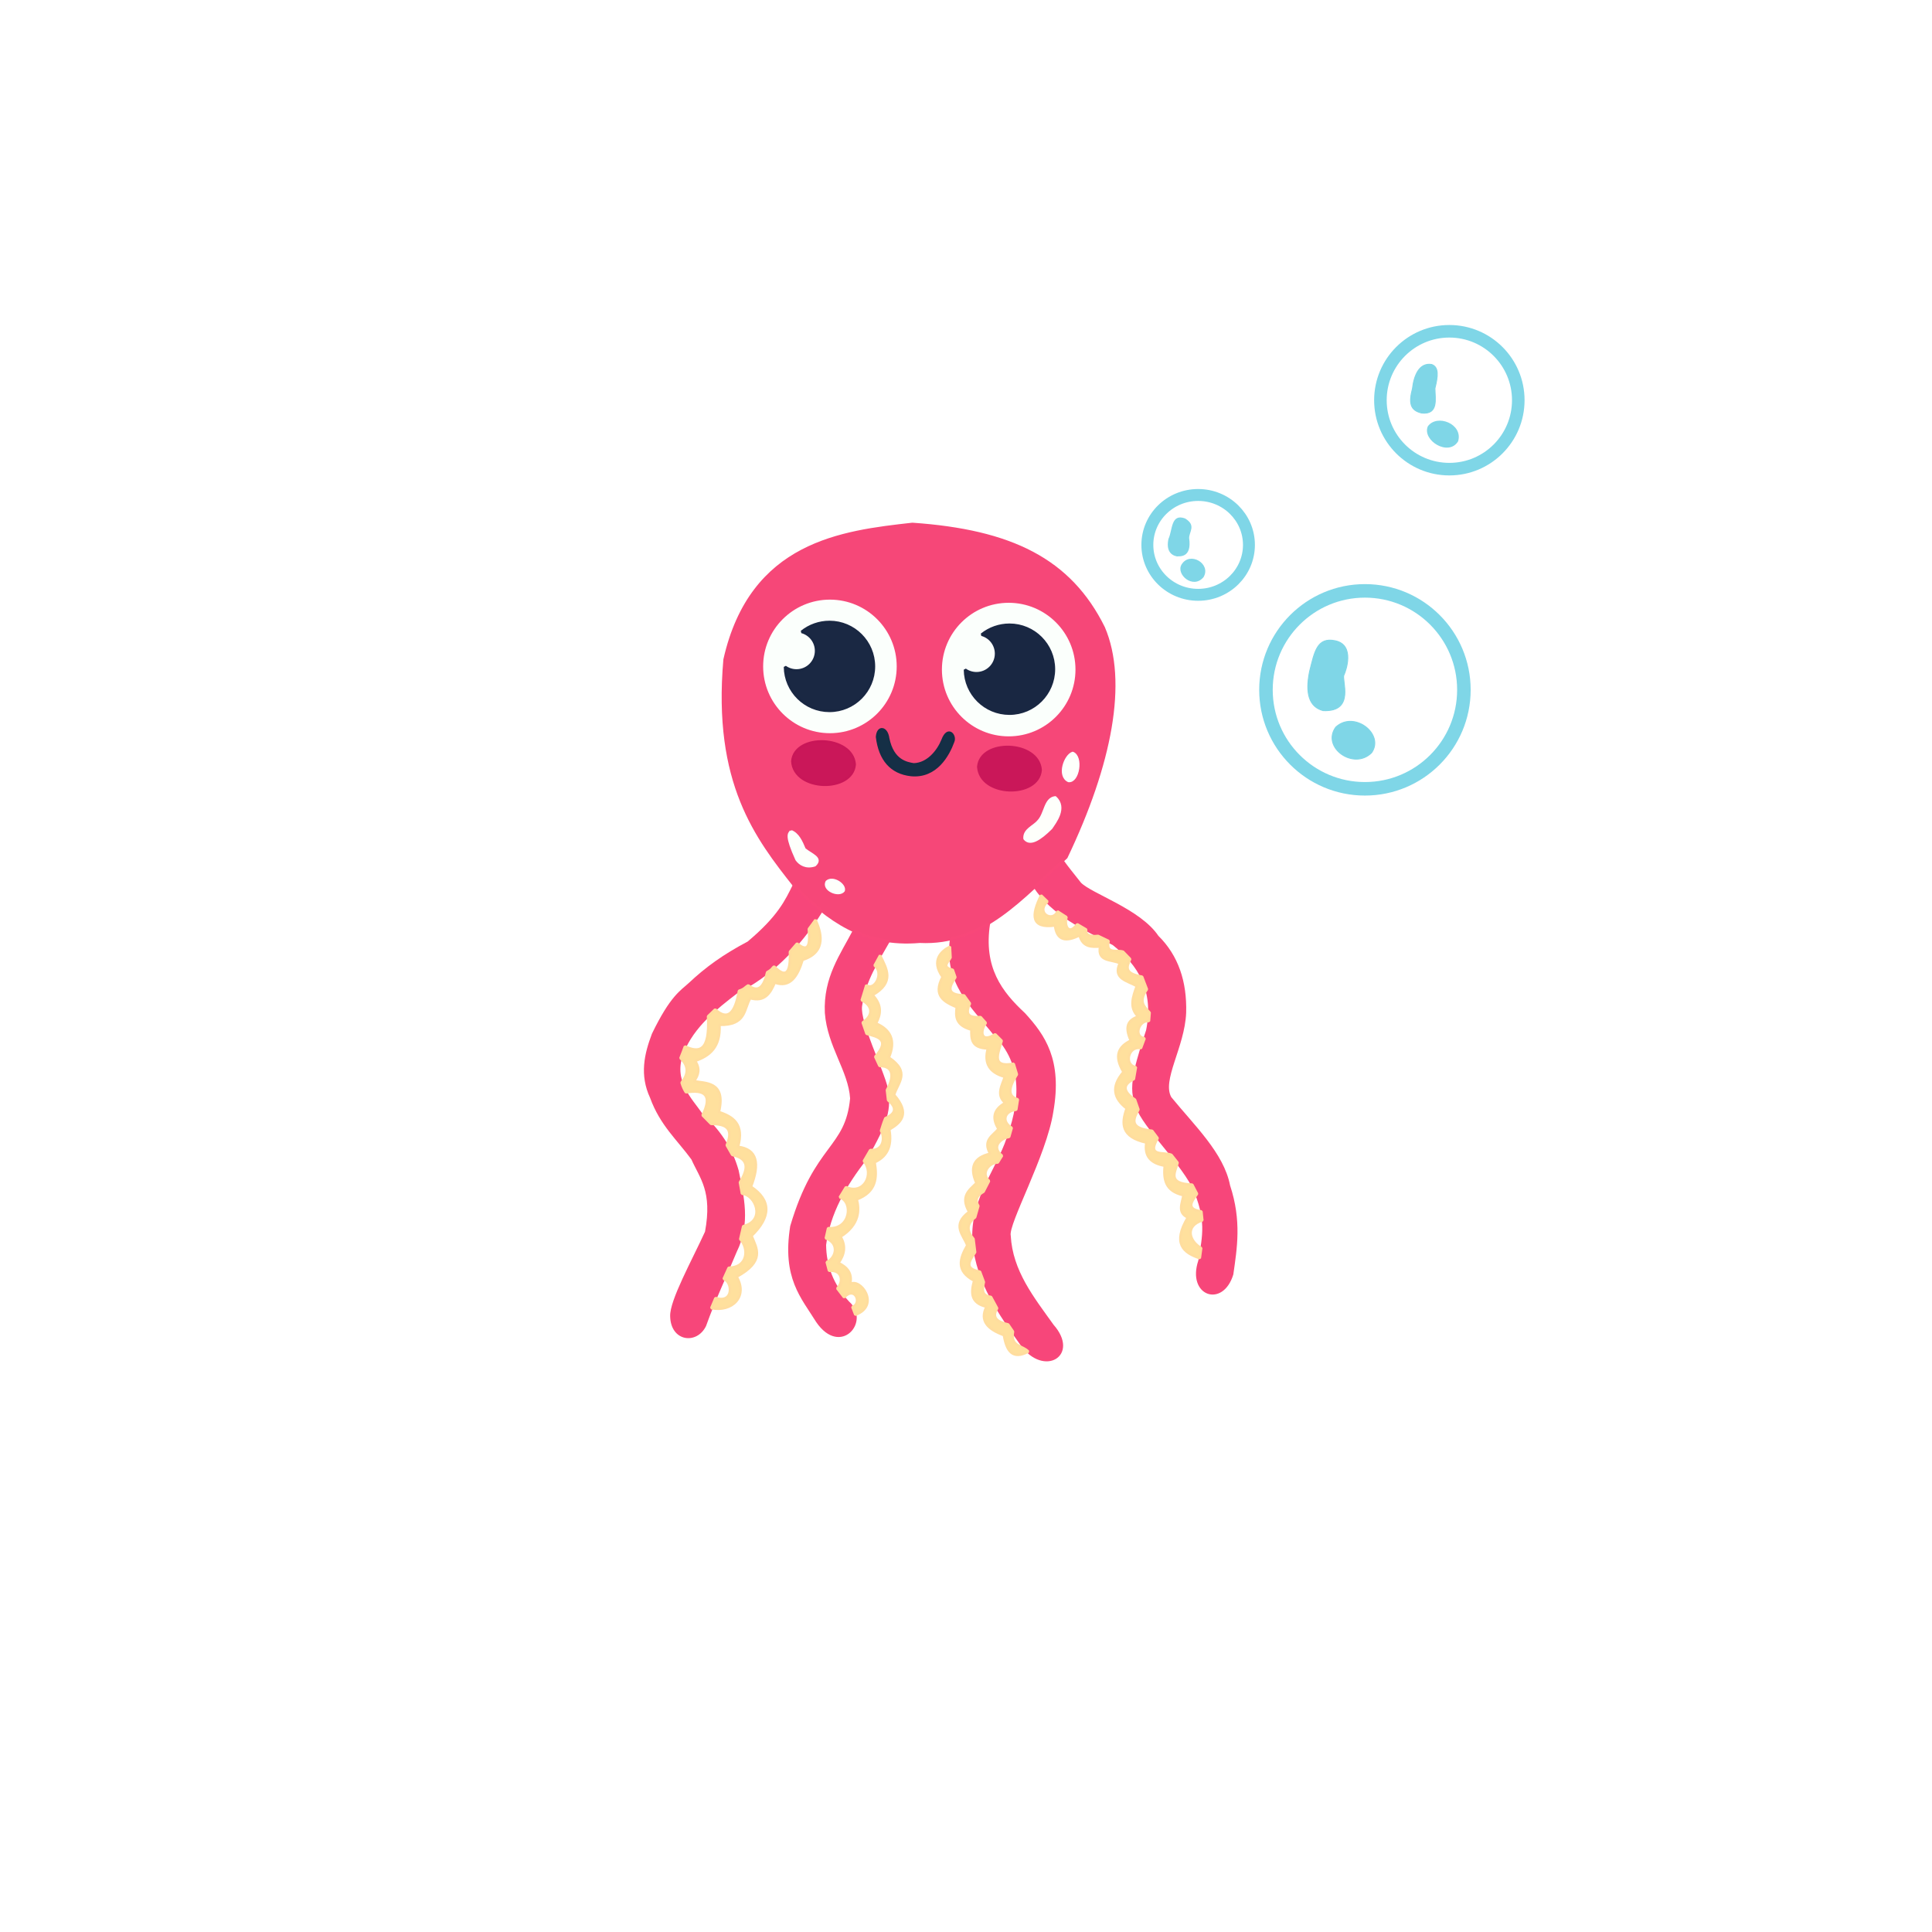
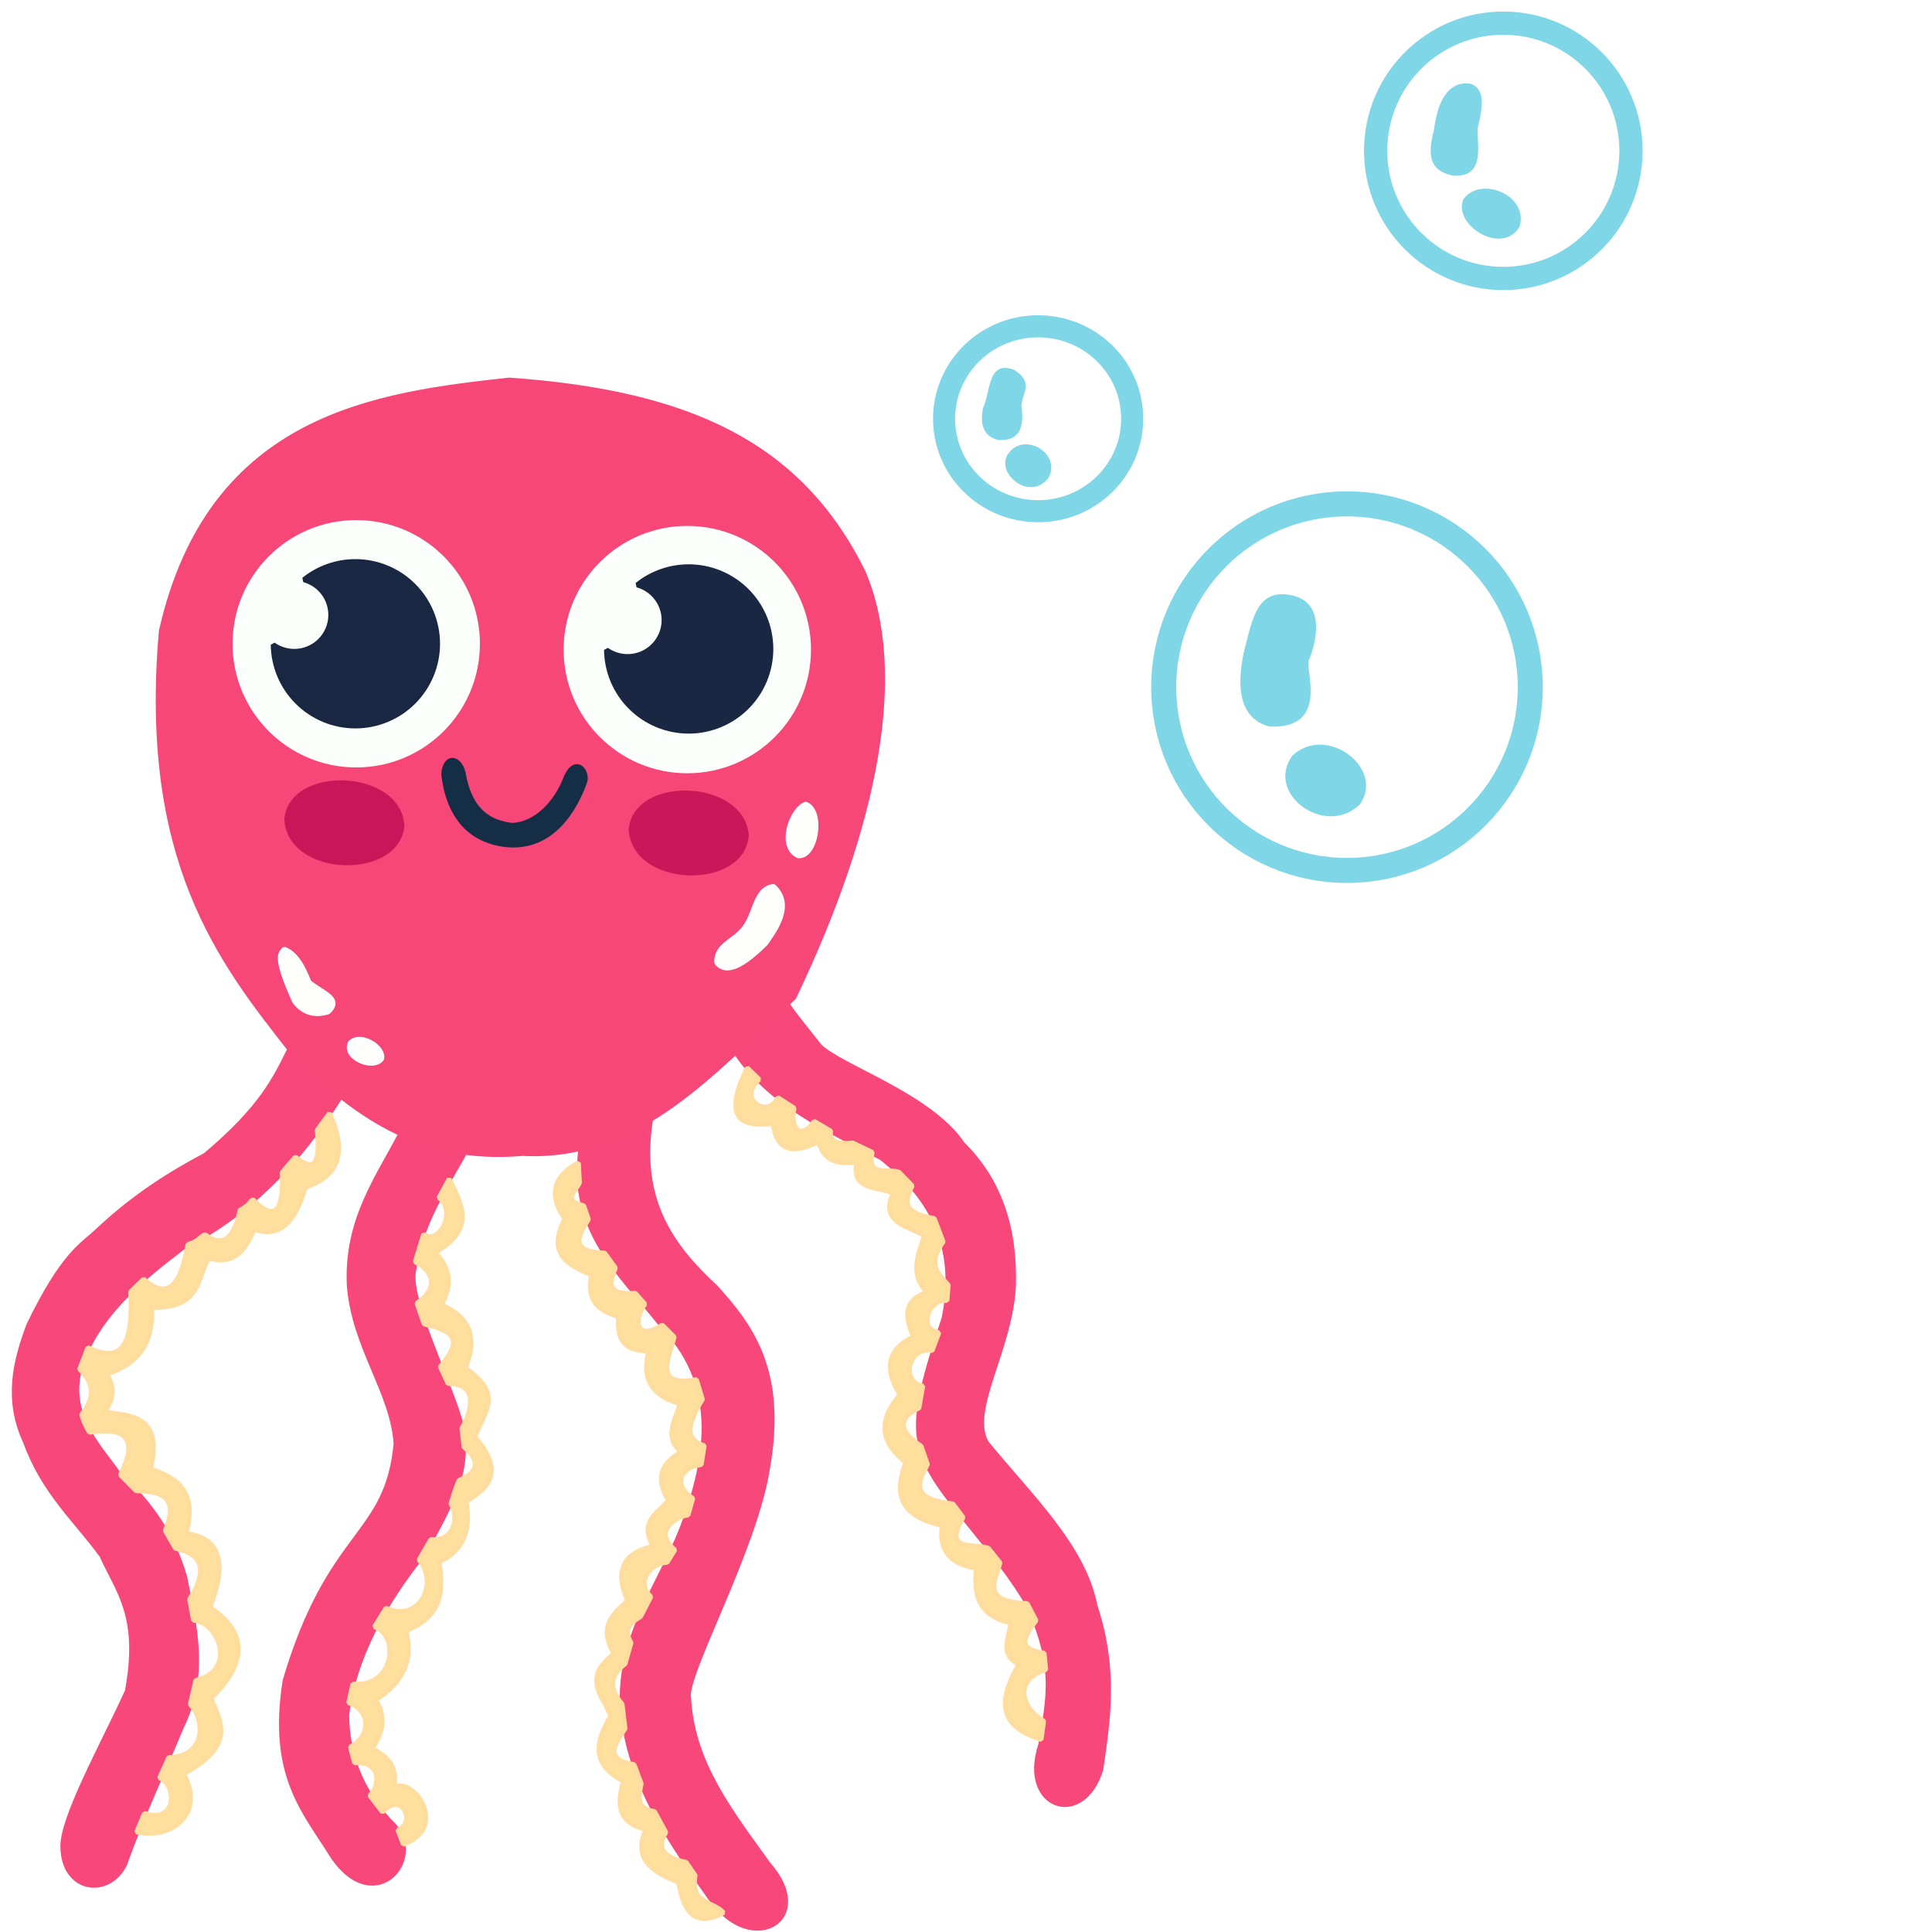
- <svg xmlns="http://www.w3.org/2000/svg" viewBox="0 0 200 200" version="1.1" id="svg1" xml:space="preserve">
-   <defs id="defs1">
-     <linearGradient id="swatch4">
-       <stop style="stop-color:#7fd6e7;stop-opacity:1;" offset="0" id="stop4" />
-     </linearGradient>
-     <linearGradient id="swatch3">
-       <stop style="stop-color:#000000;stop-opacity:1;" offset="0" id="stop3" />
-     </linearGradient>
-     <linearGradient id="linearGradient8">
-       <stop style="stop-color:#101010;stop-opacity:0;" offset="0" id="stop8" />
-       <stop style="stop-color:#000000;stop-opacity:0;" offset="1" id="stop9" />
-     </linearGradient>
-     <linearGradient id="swatch2">
-       <stop style="stop-color:#000000;stop-opacity:0;" offset="0" id="stop2" />
-     </linearGradient>
-   </defs>
-   <g id="octopus" transform="translate(9.482759,-16.31035)">
-     <path style="fill:#f64778;fill-opacity:1;stroke:#f64778;stroke-width:0.265;stroke-linecap:square;stroke-linejoin:bevel;stroke-dasharray:none;stroke-opacity:1;paint-order:markers fill stroke" d="m 84.966,70.552 c -7.292,0.817 -16.696,1.91 -19.433,14.034 -1.12,12.809 3.304,18.462 7.295,23.517 3.359,3.374 7.065,6.201 12.897,5.69 6.553,0.332 10.67,-4.614 15.172,-8.724 4.619,-9.662 6.258,-18.204 3.872,-23.785 C 101.278,74.234 95.182,71.261 84.966,70.552 Z" id="head" />
-     <g id="tentacle1">
-       <path style="fill:#f7467a;fill-opacity:1;stroke:#f84779;stroke-width:0.265;stroke-linecap:square;stroke-linejoin:bevel;stroke-dasharray:none;stroke-opacity:1;paint-order:markers fill stroke" d="m 72.733,107.914 c 0.614,0.745 1.302,1.424 2.845,2.655 -2.454,3.942 -5.501,6.807 -8.807,8.452 -2.143,1.645 -4.522,3.512 -5.607,6.247 -1.16,2.921 0.854,4.809 1.991,6.448 1.686,1.531 3.021,3.37 3.698,5.784 0.533,2.668 1.252,5.43 -0.19,8.345 -1.126,2.718 -2.205,4.963 -3.177,7.681 -0.885,1.828 -3.406,1.539 -3.461,-0.948 -0.07,-1.597 2.258,-5.776 3.603,-8.724 0.793,-4.248 -0.543,-5.608 -1.422,-7.586 -1.476,-2.024 -3.245,-3.536 -4.267,-6.353 -1.087,-2.334 -0.599,-4.459 0.19,-6.543 1.907,-3.934 2.935,-4.418 3.793,-5.216 1.702,-1.6 3.503,-2.914 6.069,-4.267 3.162,-2.657 3.917,-4.301 4.741,-5.974 z" id="path10" />
-       <path style="fill:#ffe09d;fill-opacity:1;stroke:#ffdd9e;stroke-width:0.265;stroke-linecap:square;stroke-linejoin:bevel;stroke-dasharray:none;stroke-opacity:1;paint-order:markers fill stroke" d="m 74.938,111.541 c 0.5,1.11 1.282,3.302 -1.339,4.125 -0.525,1.721 -1.289,2.929 -2.88,2.359 -0.465,1.103 -1.044,2.036 -2.537,1.612 -0.688,1.131 -0.382,2.821 -3.189,2.762 0.127,2.306 -1.02,3.216 -2.525,3.734 0.549,0.809 0.351,1.478 -0.107,2.098 1.104,0.253 3.355,-0.037 2.572,3.2 1.499,0.484 2.639,1.274 1.98,3.603 2.014,0.246 2.263,1.763 1.339,4.125 2.106,1.408 2.094,3.108 0.059,5.085 0.539,1.319 1.431,2.607 -1.541,4.232 1.211,2.066 -0.489,3.678 -2.62,3.248 l 0.439,-1.043 c 1.893,0.621 1.779,-1.682 0.842,-1.98 l 0.522,-1.15 c 2.051,-0.038 2.069,-2.055 1.197,-2.963 l 0.308,-1.339 c 2.352,-0.567 1.281,-3.276 -0.13,-3.366 l -0.213,-1.173 c 0.844,-1.358 1.002,-2.462 -0.794,-2.845 l -0.569,-0.996 c 0.796,-1.885 -0.23,-2.208 -1.624,-2.217 l -0.877,-0.889 c 1.041,-2.125 0.216,-2.687 -1.731,-2.383 -0.17,-0.285 -0.331,-0.586 -0.439,-0.996 0.654,-0.832 0.803,-1.673 -0.119,-2.537 0.169,-0.418 0.325,-0.823 0.462,-1.209 1.454,0.685 2.602,0.555 2.394,-3.117 l 0.735,-0.711 c 1.263,1.161 2.056,0.478 2.466,-1.932 0.584,-0.174 0.624,-0.383 0.96,-0.557 1.101,0.832 1.641,0.07 1.956,-1.363 0.56,-0.302 0.481,-0.419 0.723,-0.593 1.577,1.642 1.682,-0.138 1.636,-1.529 l 0.735,-0.853 c 1.017,0.845 1.406,0.49 1.221,-1.505 z" id="path23" />
+ <svg xmlns="http://www.w3.org/2000/svg" width="108" height="108" viewBox="0 0 108 108" fill="none">
+   <g id="octopus 1">
+     <g id="octopus">
+       <path id="head" d="M28.448 21.241C21.156 22.058 11.752 23.151 9.015 35.276C7.896 48.084 12.319 53.737 16.31 58.793C19.669 62.167 23.375 64.994 29.207 64.483C35.76 64.814 39.876 59.868 44.379 55.758C48.999 46.096 50.637 37.554 48.251 31.973C44.761 24.923 38.665 21.951 28.448 21.241Z" fill="#F64778" stroke="#F64778" stroke-width="0.265" stroke-linecap="square" stroke-linejoin="bevel" />
+       <g id="tentacle1">
+         <path id="path10" d="M16.216 58.603C16.83 59.349 17.517 60.027 19.061 61.259C16.606 65.201 13.559 68.066 10.253 69.71C8.111 71.356 5.731 73.222 4.647 75.957C3.486 78.878 5.501 80.766 6.638 82.405C8.324 83.937 9.66 85.775 10.336 88.19C10.87 90.857 11.588 93.62 10.147 96.535C9.02 99.253 7.942 101.497 6.97 104.216C6.085 106.043 3.564 105.755 3.509 103.267C3.439 101.67 5.767 97.491 7.112 94.543C7.905 90.295 6.569 88.936 5.69 86.957C4.214 84.933 2.445 83.421 1.423 80.603C0.336 78.269 0.824 76.145 1.612 74.06C3.519 70.126 4.547 69.642 5.405 68.845C7.108 67.245 8.908 65.931 11.474 64.578C14.636 61.92 15.392 60.276 16.216 58.603Z" fill="#F7467A" stroke="#F84779" stroke-width="0.265" stroke-linecap="square" stroke-linejoin="bevel" />
+         <path id="path23" d="M18.421 62.23C18.92 63.34 19.703 65.533 17.081 66.356C16.556 68.076 15.793 69.284 14.201 68.714C13.736 69.817 13.157 70.75 11.664 70.326C10.976 71.457 11.283 73.147 8.475 73.088C8.602 75.394 7.455 76.304 5.951 76.822C6.499 77.631 6.301 78.3 5.844 78.92C6.948 79.173 9.199 78.883 8.416 82.121C9.915 82.605 11.055 83.395 10.396 85.724C12.409 85.97 12.658 87.487 11.735 89.849C13.841 91.257 13.829 92.957 11.794 94.934C12.333 96.253 13.225 97.541 10.254 99.166C11.464 101.232 9.765 102.844 7.634 102.414L8.072 101.371C9.966 101.991 9.852 99.689 8.914 99.391L9.436 98.241C11.487 98.203 11.505 96.186 10.633 95.278L10.941 93.938C13.293 93.371 12.222 90.662 10.811 90.572L10.597 89.399C11.441 88.041 11.6 86.937 9.803 86.554L9.234 85.558C10.03 83.673 9.004 83.35 7.61 83.341L6.733 82.452C7.774 80.328 6.949 79.765 5.002 80.07C4.833 79.785 4.671 79.484 4.564 79.074C5.218 78.243 5.367 77.401 4.445 76.538C4.615 76.12 4.77 75.715 4.908 75.329C6.362 76.013 7.509 75.884 7.302 72.211L8.037 71.5C9.3 72.661 10.092 71.978 10.502 69.568C11.086 69.394 11.127 69.184 11.463 69.011C12.564 69.842 13.103 69.08 13.418 67.647C13.978 67.345 13.9 67.229 14.141 67.055C15.718 68.697 15.823 66.917 15.777 65.526L16.512 64.672C17.53 65.517 17.918 65.163 17.733 63.167L18.421 62.23Z" fill="#FFE09D" stroke="#FFDD9E" stroke-width="0.265" stroke-linecap="square" stroke-linejoin="bevel" />
+       </g>
+       <g id="tentacle2">
+         <path id="path24" d="M22.438 63.305C21.123 65.846 19.347 68.194 19.521 71.855C19.784 75.307 21.949 77.811 22.136 80.706C21.637 85.989 18.448 85.444 15.934 93.948C15.085 99.294 17.044 101.266 18.616 103.805C21.017 107.29 23.971 103.733 21.801 101.827C20.176 100.066 19.403 98.068 19.387 95.859C19.805 92.625 21.444 89.696 23.645 86.908C25.872 83.067 26.12 81.778 25.791 79.7C25.311 77.64 22.888 72.904 23.108 71.15C23.497 68.395 24.84 66.489 25.992 64.412C24.678 64.204 23.399 63.953 22.438 63.305Z" fill="#F7467A" stroke="#F84779" stroke-width="0.265" stroke-linecap="square" stroke-linejoin="bevel" />
+         <path id="path25" d="M25.106 65.905C25.782 67.291 26.651 68.681 24.323 70.006C25.335 71.06 25.174 72.017 24.679 72.946C26.219 73.605 26.742 74.744 26.007 76.478C28.278 78.009 26.95 79.034 26.552 80.342C28.287 82.322 27.224 83.235 26.054 83.922C26.39 85.789 25.714 86.769 24.537 87.312C24.808 88.904 24.729 90.373 22.688 91.153C22.962 92.195 23.025 93.742 21.005 95.017C21.612 96.033 21.381 96.916 20.791 97.743C21.658 98.169 22.264 98.769 22 99.948C23.019 99.215 25.189 102.12 22.546 103.101L22.237 102.295C23.275 101.95 22.503 100.053 21.384 101.299L20.673 100.375C21.326 99.722 21.224 98.412 19.819 98.549L19.582 97.648C20.516 97.262 20.954 95.729 19.487 95.183L19.724 94.14C22.018 94.348 22.37 91.444 20.933 90.939L21.573 89.896C23.424 90.74 24.544 88.53 23.423 87.194L24.086 86.056C25.596 86.156 25.569 84.584 25.201 84.064C25.333 83.651 25.47 83.179 25.651 82.76C26.853 82.238 26.785 81.599 25.936 80.888L25.817 79.844C26.385 78.833 26.765 77.35 25.047 77.343L24.608 76.395C26.194 74.587 24.88 74.326 23.707 74.013L23.304 72.851C24.565 72.012 24.2 71.016 23.209 70.54L23.683 68.987C24.511 69.657 25.555 67.717 24.537 66.948L25.106 65.905Z" fill="#FFE09D" stroke="#FFDD9E" stroke-width="0.265" stroke-linecap="square" stroke-linejoin="bevel" />
+       </g>
+       <path id="head-shadow-left1" d="M15.884 53.056C16.593 53.317 16.96 54.123 17.279 54.905C18.003 55.505 19.15 55.825 18.35 56.564C17.47 56.856 16.82 56.481 16.467 55.981C15.345 53.51 15.658 53.31 15.884 53.056Z" fill="#FEFFFB" stroke="#FCFFFD" stroke-width="0.265" stroke-linecap="square" stroke-linejoin="bevel" />
+       <path id="head-shadow-left2" d="M19.588 58.276C20.207 57.711 21.521 58.582 21.332 59.198C20.849 59.835 19.153 59.109 19.588 58.276Z" fill="#FEFFFB" stroke="#FCFFFD" stroke-width="0.265" stroke-linecap="square" stroke-linejoin="bevel" />
+       <path id="head-shadow-right2" d="M43.241 49.547C42.157 49.671 42.24 51.238 41.487 52.013C40.995 52.603 39.99 52.885 40.064 53.815C40.623 54.524 41.626 53.904 42.814 52.724C43.221 52.111 44.416 50.617 43.241 49.547Z" fill="#FEFFFB" stroke="#FCFFFD" stroke-width="0.265" stroke-linecap="square" stroke-linejoin="bevel" />
+       <path id="head-shadow-right1" d="M44.617 47.84C43.503 47.321 44.243 45.224 45.044 44.948C46.051 45.344 45.622 47.959 44.617 47.84Z" fill="#FEFFFB" stroke="#FCFFFD" stroke-width="0.265" stroke-linecap="square" stroke-linejoin="bevel" />
+       <path id="blush-right" d="M35.276 46.37C35.524 43.495 41.505 43.691 41.725 46.702C41.509 49.616 35.461 49.5 35.276 46.37Z" fill="#CA1759" stroke="#CA1759" stroke-width="0.265" stroke-linecap="square" stroke-linejoin="bevel" />
+       <path id="blush-left" d="M16.026 45.801C16.274 42.926 22.255 43.122 22.475 46.133C22.259 49.047 16.21 48.931 16.026 45.801Z" fill="#CA1759" stroke="#C91658" stroke-width="0.265" stroke-linecap="square" stroke-linejoin="bevel" />
+       <path id="eye-left" d="M19.914 42.777C23.664 42.777 26.704 39.737 26.704 35.987C26.704 32.237 23.664 29.197 19.914 29.197C16.164 29.197 13.124 32.237 13.124 35.987C13.124 39.737 16.164 42.777 19.914 42.777Z" fill="#FBFFFC" stroke="#FDFFFC" stroke-width="0.246" stroke-linecap="square" stroke-linejoin="bevel" />
+       <path id="eye-right" d="M38.421 43.103C42.171 43.103 45.211 40.063 45.211 36.313C45.211 32.563 42.171 29.523 38.421 29.523C34.671 29.523 31.631 32.563 31.631 36.313C31.631 40.063 34.671 43.103 38.421 43.103Z" fill="#FBFFFC" stroke="#FDFFFC" stroke-width="0.246" stroke-linecap="square" stroke-linejoin="bevel" />
+       <path id="pupil-left" d="M19.866 31.393C18.819 31.393 17.803 31.751 16.988 32.407C17.419 32.525 17.801 32.781 18.073 33.137C18.345 33.492 18.492 33.927 18.492 34.375C18.492 34.643 18.439 34.908 18.337 35.155C18.234 35.402 18.084 35.627 17.895 35.816C17.705 36.006 17.48 36.156 17.233 36.258C16.986 36.361 16.72 36.413 16.453 36.413C16.03 36.413 15.618 36.282 15.273 36.038C15.287 37.247 15.777 38.403 16.637 39.253C17.496 40.103 18.657 40.581 19.866 40.581C21.085 40.581 22.253 40.097 23.114 39.235C23.976 38.374 24.46 37.205 24.46 35.987C24.46 35.384 24.341 34.786 24.11 34.229C23.88 33.672 23.541 33.165 23.115 32.739C22.688 32.312 22.182 31.974 21.624 31.743C21.067 31.512 20.47 31.393 19.866 31.393Z" fill="#1A2843" stroke="#192742" stroke-width="0.276" stroke-linecap="square" stroke-linejoin="bevel" />
+       <path id="pupil-right" d="M38.497 31.683C37.45 31.683 36.434 32.041 35.618 32.697C36.05 32.815 36.432 33.071 36.703 33.427C36.975 33.782 37.123 34.217 37.123 34.665C37.123 34.933 37.07 35.198 36.967 35.445C36.865 35.692 36.715 35.917 36.525 36.106C36.336 36.296 36.111 36.446 35.864 36.548C35.616 36.651 35.351 36.703 35.084 36.703C34.661 36.703 34.249 36.572 33.904 36.328C33.918 37.537 34.407 38.693 35.267 39.543C36.127 40.394 37.288 40.871 38.497 40.871C39.716 40.871 40.884 40.387 41.745 39.525C42.607 38.664 43.091 37.495 43.091 36.277C43.091 35.674 42.972 35.077 42.741 34.519C42.511 33.962 42.172 33.455 41.746 33.029C41.319 32.602 40.813 32.264 40.255 32.033C39.698 31.802 39.101 31.683 38.497 31.683Z" fill="#192742" stroke="#192742" stroke-width="0.276" stroke-linecap="square" stroke-linejoin="bevel" />
+       <g id="tentacle3">
+         <path id="path35" d="M32.479 64.151C31.815 68.755 34.663 71.166 36.888 73.965C40.191 77.271 39.715 81.255 38.121 85.439C36.819 88.739 34.514 91.538 34.802 95.633C35.227 99.816 37.505 103.011 39.781 106.207C42.077 109.399 45.656 107.278 42.957 104.215C40.926 101.372 38.701 98.619 38.5 94.922C38.221 93.684 42.213 86.593 42.91 82.073C43.852 76.721 42.059 74.218 40.017 71.974C37.617 69.744 35.646 67.188 36.367 62.586C35.071 63.315 33.775 63.924 32.479 64.151Z" fill="#F7467A" stroke="#F84779" stroke-width="0.265" stroke-linecap="square" stroke-linejoin="bevel" />
+         <path id="path36" d="M32.336 65.004C31.511 65.423 30.328 66.379 31.577 68.133C30.554 70.09 31.748 70.708 33.047 71.263C32.911 72.23 32.941 73.147 34.564 73.586C34.546 74.542 34.543 75.49 36.271 75.53C35.837 77.076 36.449 78.041 38.026 78.469C37.716 79.403 37.109 80.366 38.073 81.172C36.701 81.944 36.778 82.88 37.362 83.875C36.793 84.582 35.704 85.021 36.508 86.435C34.77 86.826 34.366 87.872 35.086 89.469C34.353 90.207 33.385 90.817 34.327 92.457C32.49 93.807 33.724 94.817 34.138 95.918C33.356 97.268 32.938 98.571 34.849 99.569C34.524 100.764 34.427 101.869 36.129 102.271C35.385 103.724 36.267 104.605 37.931 105.211C38.193 106.818 38.803 107.799 40.444 106.918C39.874 106.274 38.562 106.44 38.866 104.845L38.363 104.107C37.221 103.861 36.627 103.39 37.223 102.431L36.586 101.257C35.566 101.144 35.686 100.441 35.848 99.715L35.446 98.642C33.679 98.334 34.422 97.457 34.943 96.631L34.776 95.256C34.093 94.466 34.019 93.71 34.943 93.01L35.278 91.836C34.834 91.101 35.242 90.699 35.815 90.361L36.385 89.255C35.479 88.438 36.419 87.33 37.29 87.344L37.726 86.64C36.448 85.599 37.841 84.74 38.463 84.695L38.732 83.756C37.565 83.047 38.063 81.96 39.201 81.879L39.369 80.806C38.226 80.5 38.451 79.51 39.268 78.225L38.933 77.118C36.538 77.563 37.348 76.005 37.692 74.738L37.022 74.067C35.572 75.017 35.396 73.813 36.05 72.894L35.513 72.29C34.497 72.363 33.784 72.182 34.407 70.882L33.803 70.044C31.821 69.988 32.294 69.099 32.898 68.166L32.63 67.395C31.404 67.119 32.163 66.615 32.395 66.121L32.336 65.004Z" fill="#FFE09D" stroke="#FFDD9E" stroke-width="0.265" stroke-linecap="square" stroke-linejoin="bevel" />
+       </g>
+       <g id="tentacle4">
+         <path id="path37" d="M41.107 58.793C42.971 61.623 46.178 63.11 49.263 64.72C51.95 66.839 53.61 69.546 52.771 73.681C51.915 76.348 50.792 79.49 51.633 81.172C51.822 83.029 55.906 86.765 57.56 89.896C59.02 93.245 58.631 94.883 58.176 97.53C57.003 101.036 60.517 102.259 61.543 98.905C61.928 96.202 62.41 93.382 61.211 89.754C60.574 86.442 57.551 83.608 55.142 80.651C54.095 78.806 56.513 75.4 56.659 71.832C56.746 68.66 55.876 65.995 53.814 63.961C51.963 61.205 46.939 59.636 45.801 58.461C44.925 57.344 44.564 56.928 44 56.138L41.107 58.793Z" fill="#F7467A" stroke="#F84779" stroke-width="0.265" stroke-linecap="square" stroke-linejoin="bevel" />
+         <path id="path38" d="M41.772 59.694C40.758 61.744 40.709 63.14 43.218 62.799C43.394 64.344 44.315 64.548 45.755 63.819C46.098 65.065 46.989 65.032 47.888 64.981C47.574 66.601 49.105 66.284 49.927 66.711C49.165 68.337 50.734 68.517 51.681 69.082C51.273 70.195 50.873 71.307 51.824 72.235C50.941 72.556 50.321 73.089 51.065 74.724C49.841 75.321 49.264 76.242 50.306 77.972C48.96 79.54 49.335 80.74 50.638 81.741C50.062 83.313 50.06 84.704 52.677 85.274C52.438 86.708 53.169 87.434 54.574 87.668C54.455 89.036 54.578 90.293 56.517 90.726C56.374 91.576 55.861 92.533 56.968 93.026C55.362 95.726 56.489 96.673 58.201 97.246L58.343 96.203C57.114 95.51 56.616 93.908 58.462 93.334L58.367 92.409C56.711 92.177 57.359 91.369 57.916 90.584L57.418 89.636C54.776 89.545 55.656 88.353 55.901 87.36L55.261 86.554C54.499 86.223 52.652 86.817 53.839 84.823L53.27 84.064C50.838 83.819 51.311 82.847 51.847 81.86L51.492 80.84C50.132 79.926 50.27 79.242 51.373 78.707L51.587 77.474C50.315 77.279 50.79 75.212 52.108 75.506L52.487 74.487C51.274 74.34 51.928 72.535 52.938 72.709L53.009 71.832C52.485 71.24 51.786 70.736 52.724 69.414L52.227 68.11C50.289 67.79 50.65 67.036 50.994 66.284L50.259 65.526C49.644 65.299 48.416 65.83 48.765 64.412L47.675 63.89C46.834 63.984 46.336 63.826 46.442 63.226L45.517 62.681C44.582 63.942 44.149 62.738 44.403 61.946L43.479 61.353C42.967 62.538 41.173 61.496 42.436 60.334L41.772 59.694Z" fill="#FFE09D" stroke="#FFDD9E" stroke-width="0.265" stroke-linecap="square" stroke-linejoin="bevel" />
+       </g>
+       <path id="mouth" d="M24.798 43.289C25.077 45.625 26.261 46.997 28.306 47.224C30.914 47.478 32.163 45.148 32.669 43.763C32.941 43.153 32.134 42.127 31.578 43.621C31.114 44.767 30.049 46.095 28.591 46.134C27.866 46.013 26.413 45.783 25.936 43.431C25.79 42.295 24.877 42.134 24.798 43.289Z" fill="#152F46" stroke="#152E45" stroke-width="0.265" stroke-linecap="square" stroke-linejoin="bevel" />
    </g>
-     <g id="tentacle2">
-       <path style="fill:#f7467a;fill-opacity:1;stroke:#f84779;stroke-width:0.265;stroke-linecap:square;stroke-linejoin:bevel;stroke-dasharray:none;stroke-opacity:1;paint-order:markers fill stroke" d="m 78.955,112.616 c -1.314,2.541 -3.091,4.889 -2.917,8.549 0.262,3.453 2.428,5.956 2.615,8.851 -0.499,5.284 -3.688,4.738 -6.202,13.243 -0.849,5.346 1.11,7.318 2.682,9.857 2.401,3.485 5.355,-0.072 3.185,-1.978 -1.625,-1.761 -2.398,-3.759 -2.414,-5.968 0.418,-3.234 2.057,-6.163 4.258,-8.952 2.227,-3.841 2.475,-5.13 2.146,-7.208 -0.48,-2.06 -2.902,-6.795 -2.682,-8.549 0.389,-2.755 1.732,-4.662 2.883,-6.739 -1.313,-0.208 -2.592,-0.459 -3.554,-1.106 z" id="path24" />
-       <path style="fill:#ffe09d;fill-opacity:1;stroke:#ffdd9e;stroke-width:0.265;stroke-linecap:square;stroke-linejoin:bevel;stroke-dasharray:none;stroke-opacity:1;paint-order:markers fill stroke" d="m 81.623,115.216 c 0.676,1.386 1.545,2.776 -0.782,4.101 1.011,1.054 0.85,2.011 0.356,2.94 1.54,0.659 2.063,1.799 1.328,3.532 2.271,1.531 0.943,2.556 0.545,3.864 1.735,1.98 0.673,2.893 -0.498,3.58 0.336,1.867 -0.34,2.847 -1.517,3.39 0.271,1.592 0.192,3.061 -1.849,3.841 0.275,1.042 0.337,2.589 -1.683,3.864 0.607,1.016 0.376,1.899 -0.213,2.726 0.867,0.426 1.472,1.026 1.209,2.205 1.019,-0.733 3.189,2.172 0.545,3.153 l -0.308,-0.806 c 1.038,-0.345 0.266,-2.242 -0.853,-0.996 l -0.711,-0.925 c 0.654,-0.653 0.551,-1.962 -0.853,-1.825 l -0.237,-0.901 c 0.934,-0.386 1.372,-1.92 -0.095,-2.466 l 0.237,-1.043 c 2.293,0.208 2.646,-2.696 1.209,-3.2 l 0.64,-1.043 c 1.85,0.844 2.97,-1.366 1.849,-2.703 l 0.664,-1.138 c 1.51,0.1 1.482,-1.472 1.114,-1.991 0.132,-0.413 0.27,-0.885 0.45,-1.304 1.202,-0.522 1.134,-1.161 0.284,-1.873 l -0.119,-1.043 c 0.568,-1.012 0.948,-2.494 -0.77,-2.501 l -0.439,-0.948 c 1.586,-1.808 0.272,-2.069 -0.901,-2.383 l -0.403,-1.162 c 1.261,-0.838 0.896,-1.835 -0.095,-2.311 l 0.474,-1.553 c 0.828,0.671 1.872,-1.269 0.853,-2.039 z" id="path25" />
-     </g>
-     <path style="fill:#fefffb;fill-opacity:1;stroke:#fcfffd;stroke-width:0.265;stroke-linecap:square;stroke-linejoin:bevel;stroke-dasharray:none;stroke-opacity:1;paint-order:markers fill stroke" d="m 72.401,102.366 c 0.709,0.261 1.076,1.067 1.395,1.849 0.724,0.6 1.871,0.92 1.071,1.659 -0.88,0.292 -1.529,-0.084 -1.883,-0.583 -1.121,-2.471 -0.809,-2.671 -0.583,-2.926 z" id="head-shadow-left1" />
-     <path style="fill:#fefffb;fill-opacity:1;stroke:#fcfffd;stroke-width:0.265;stroke-linecap:square;stroke-linejoin:bevel;stroke-dasharray:none;stroke-opacity:1;paint-order:markers fill stroke" d="m 76.105,107.587 c 0.619,-0.565 1.932,0.306 1.743,0.922 -0.482,0.637 -2.178,-0.09 -1.743,-0.922 z" id="head-shadow-left2" />
-     <path style="fill:#fefffb;fill-opacity:1;stroke:#fcfffd;stroke-width:0.265;stroke-linecap:square;stroke-linejoin:bevel;stroke-dasharray:none;stroke-opacity:1;paint-order:markers fill stroke" d="m 99.759,98.858 c -1.084,0.123 -1.001,1.69 -1.754,2.466 -0.492,0.59 -1.496,0.872 -1.422,1.802 0.559,0.709 1.561,0.089 2.75,-1.091 0.407,-0.613 1.601,-2.107 0.427,-3.177 z" id="head-shadow-right2" />
-     <path style="fill:#fefffb;fill-opacity:1;stroke:#fcfffd;stroke-width:0.265;stroke-linecap:square;stroke-linejoin:bevel;stroke-dasharray:none;stroke-opacity:1;paint-order:markers fill stroke" d="m 101.134,97.151 c -1.114,-0.519 -0.374,-2.617 0.427,-2.892 1.007,0.396 0.578,3.011 -0.427,2.892 z" id="head-shadow-right1" />
-     <path style="fill:#ca1759;fill-opacity:1;stroke:#ca1759;stroke-width:0.265;stroke-linecap:square;stroke-linejoin:bevel;stroke-dasharray:none;stroke-opacity:1;paint-order:markers fill stroke" d="m 91.793,95.681 c 0.247,-2.875 6.229,-2.68 6.448,0.332 -0.216,2.914 -6.264,2.798 -6.448,-0.332 z" id="blush-right" />
-     <path style="fill:#ca1759;fill-opacity:1;stroke:#c91658;stroke-width:0.265;stroke-linecap:square;stroke-linejoin:bevel;stroke-dasharray:none;stroke-opacity:1;paint-order:markers fill stroke" d="m 72.543,95.112 c 0.247,-2.875 6.229,-2.68 6.448,0.332 -0.216,2.914 -6.264,2.798 -6.448,-0.332 z" id="blush-left" />
-     <circle style="fill:#fbfffc;fill-opacity:1;stroke:#fdfffc;stroke-width:0.246;stroke-linecap:square;stroke-linejoin:bevel;stroke-dasharray:none;stroke-opacity:1;paint-order:markers fill stroke" id="eye-left" cx="76.431" cy="85.297" r="6.79" />
-     <circle style="fill:#fbfffc;fill-opacity:1;stroke:#fdfffc;stroke-width:0.246;stroke-linecap:square;stroke-linejoin:bevel;stroke-dasharray:none;stroke-opacity:1;paint-order:markers fill stroke" id="eye-right" cx="94.937" cy="85.624" r="6.79" />
-     <path id="pupil-left" style="fill:#1a2843;fill-opacity:1;stroke:#192742;stroke-width:0.276;stroke-linecap:square;stroke-linejoin:bevel;stroke-dasharray:none;stroke-opacity:1;paint-order:markers fill stroke" d="m 76.383,80.704 a 4.594,4.594 0 0 0 -2.879,1.014 2.039,2.039 0 0 1 1.504,1.967 2.039,2.039 0 0 1 -2.039,2.039 2.039,2.039 0 0 1 -1.179,-0.376 4.594,4.594 0 0 0 4.593,4.543 4.594,4.594 0 0 0 4.594,-4.594 4.594,4.594 0 0 0 -4.594,-4.594 z" />
-     <path id="pupil-right" style="fill:#192742;fill-opacity:1;stroke:#192742;stroke-width:0.276;stroke-linecap:square;stroke-linejoin:bevel;stroke-dasharray:none;stroke-opacity:1;paint-order:markers fill stroke" d="m 95.015,80.993 a 4.594,4.594 0 0 0 -2.879,1.014 2.039,2.039 0 0 1 1.504,1.967 2.039,2.039 0 0 1 -2.039,2.039 2.039,2.039 0 0 1 -1.179,-0.376 4.594,4.594 0 0 0 4.593,4.543 4.594,4.594 0 0 0 4.594,-4.594 4.594,4.594 0 0 0 -4.594,-4.594 z" />
-     <g id="tentacle3">
-       <path style="fill:#f7467a;fill-opacity:1;stroke:#f84779;stroke-width:0.265;stroke-linecap:square;stroke-linejoin:bevel;stroke-dasharray:none;stroke-opacity:1;paint-order:markers fill stroke" d="m 88.996,113.461 c -0.664,4.605 2.184,7.015 4.409,9.815 3.303,3.306 2.827,7.29 1.233,11.474 -1.302,3.3 -3.607,6.099 -3.319,10.194 0.425,4.183 2.703,7.377 4.978,10.573 2.296,3.193 5.875,1.071 3.177,-1.991 -2.032,-2.843 -4.256,-5.596 -4.457,-9.293 -0.279,-1.239 3.712,-8.329 4.409,-12.849 0.942,-5.352 -0.85,-7.856 -2.892,-10.099 -2.401,-2.229 -4.371,-4.786 -3.651,-9.388 -1.296,0.729 -2.592,1.338 -3.888,1.565 z" id="path35" />
-       <path style="fill:#ffe09d;fill-opacity:1;stroke:#ffdd9e;stroke-width:0.265;stroke-linecap:square;stroke-linejoin:bevel;stroke-dasharray:none;stroke-opacity:1;paint-order:markers fill stroke" d="m 88.853,114.315 c -0.825,0.419 -2.008,1.375 -0.759,3.129 -1.024,1.957 0.171,2.574 1.47,3.129 -0.136,0.967 -0.107,1.884 1.517,2.323 -0.019,0.957 -0.021,1.905 1.707,1.944 -0.434,1.546 0.177,2.511 1.754,2.94 -0.31,0.933 -0.917,1.897 0.047,2.703 -1.372,0.772 -1.295,1.708 -0.711,2.703 -0.569,0.707 -1.657,1.146 -0.853,2.56 -1.738,0.391 -2.142,1.437 -1.422,3.034 -0.733,0.737 -1.701,1.348 -0.759,2.987 -1.837,1.351 -0.603,2.36 -0.19,3.461 -0.781,1.35 -1.2,2.653 0.711,3.651 -0.325,1.195 -0.422,2.301 1.28,2.703 -0.744,1.453 0.138,2.334 1.802,2.94 0.263,1.608 0.873,2.588 2.513,1.707 -0.569,-0.644 -1.881,-0.477 -1.578,-2.073 l -0.503,-0.738 c -1.142,-0.246 -1.736,-0.717 -1.14,-1.676 l -0.637,-1.173 c -1.02,-0.113 -0.9,-0.816 -0.738,-1.542 L 91.963,147.953 c -1.767,-0.308 -1.025,-1.185 -0.503,-2.012 l -0.168,-1.375 c -0.683,-0.79 -0.757,-1.546 0.168,-2.246 l 0.335,-1.173 c -0.444,-0.736 -0.036,-1.138 0.536,-1.475 l 0.57,-1.106 c -0.906,-0.816 0.034,-1.925 0.905,-1.911 l 0.436,-0.704 c -1.278,-1.041 0.115,-1.9 0.738,-1.945 l 0.268,-0.939 c -1.166,-0.709 -0.668,-1.796 0.469,-1.877 l 0.168,-1.073 c -1.142,-0.306 -0.918,-1.296 -0.101,-2.582 l -0.335,-1.106 c -2.395,0.445 -1.585,-1.113 -1.24,-2.38 l -0.671,-0.671 c -1.45,0.95 -1.626,-0.254 -0.972,-1.173 l -0.536,-0.603 c -1.016,0.073 -1.729,-0.108 -1.106,-1.408 l -0.603,-0.838 c -1.982,-0.056 -1.509,-0.945 -0.905,-1.877 l -0.268,-0.771 c -1.225,-0.276 -0.467,-0.781 -0.235,-1.274 z" id="path36" />
-     </g>
-     <g id="tentacle4">
-       <path style="fill:#f7467a;fill-opacity:1;stroke:#f84779;stroke-width:0.265;stroke-linecap:square;stroke-linejoin:bevel;stroke-dasharray:none;stroke-opacity:1;paint-order:markers fill stroke" d="m 97.625,108.103 c 1.863,2.831 5.071,4.317 8.155,5.927 2.687,2.12 4.347,4.827 3.509,8.961 -0.856,2.667 -1.98,5.81 -1.138,7.491 0.189,1.857 4.272,5.593 5.927,8.724 1.46,3.348 1.071,4.986 0.616,7.634 -1.173,3.506 2.341,4.729 3.366,1.375 0.385,-2.703 0.867,-5.523 -0.332,-9.151 -0.636,-3.312 -3.659,-6.146 -6.069,-9.103 -1.047,-1.845 1.371,-5.251 1.517,-8.819 0.087,-3.172 -0.783,-5.837 -2.845,-7.871 -1.851,-2.756 -6.875,-4.324 -8.013,-5.5 -0.876,-1.117 -1.237,-1.533 -1.802,-2.323 z" id="path37" />
-       <path style="fill:#ffe09d;fill-opacity:1;stroke:#ffdd9e;stroke-width:0.265;stroke-linecap:square;stroke-linejoin:bevel;stroke-dasharray:none;stroke-opacity:1;paint-order:markers fill stroke" d="m 98.289,109.004 c -1.014,2.05 -1.063,3.446 1.446,3.106 0.176,1.545 1.097,1.749 2.537,1.019 0.343,1.246 1.234,1.213 2.134,1.162 -0.314,1.621 1.217,1.303 2.039,1.731 -0.762,1.626 0.807,1.805 1.754,2.371 -0.408,1.113 -0.808,2.225 0.142,3.153 -0.882,0.322 -1.502,0.855 -0.759,2.489 -1.223,0.597 -1.801,1.518 -0.759,3.248 -1.346,1.569 -0.971,2.768 0.332,3.769 -0.576,1.571 -0.578,2.963 2.039,3.532 -0.238,1.434 0.493,2.16 1.897,2.394 -0.118,1.368 0.005,2.626 1.944,3.058 -0.143,0.85 -0.656,1.806 0.45,2.3 -1.606,2.7 -0.479,3.648 1.233,4.22 l 0.142,-1.043 c -1.229,-0.693 -1.727,-2.294 0.119,-2.869 l -0.095,-0.925 c -1.655,-0.232 -1.007,-1.04 -0.45,-1.825 l -0.498,-0.948 c -2.642,-0.091 -1.763,-1.283 -1.517,-2.276 l -0.64,-0.806 c -0.762,-0.331 -2.609,0.263 -1.422,-1.731 l -0.569,-0.759 c -2.431,-0.246 -1.959,-1.217 -1.422,-2.205 l -0.356,-1.019 c -1.36,-0.914 -1.221,-1.598 -0.119,-2.134 l 0.213,-1.233 c -1.272,-0.195 -0.797,-2.262 0.522,-1.968 l 0.379,-1.019 c -1.213,-0.147 -0.56,-1.952 0.45,-1.778 l 0.071,-0.877 c -0.524,-0.592 -1.223,-1.096 -0.284,-2.418 l -0.498,-1.304 c -1.938,-0.32 -1.576,-1.074 -1.233,-1.825 l -0.735,-0.759 c -0.615,-0.226 -1.843,0.304 -1.494,-1.114 l -1.091,-0.522 c -0.841,0.094 -1.339,-0.064 -1.233,-0.664 l -0.925,-0.545 c -0.936,1.261 -1.369,0.057 -1.114,-0.735 l -0.925,-0.593 c -0.512,1.185 -2.305,0.143 -1.043,-1.019 z" id="path38" />
-     </g>
-     <path style="fill:#152f46;fill-opacity:1;stroke:#152e45;stroke-width:0.265;stroke-linecap:square;stroke-linejoin:bevel;stroke-dasharray:none;stroke-opacity:1;paint-order:markers fill stroke" d="m 81.315,92.599 c 0.279,2.336 1.463,3.709 3.509,3.935 2.608,0.254 3.857,-2.076 4.362,-3.461 0.272,-0.61 -0.534,-1.636 -1.091,-0.142 -0.464,1.147 -1.53,2.474 -2.987,2.513 -0.725,-0.121 -2.178,-0.35 -2.655,-2.703 -0.146,-1.136 -1.059,-1.297 -1.138,-0.142 z" id="mouth" />
-   </g>
-   <g id="bubbles">
-     <g id="bubble1">
-       <circle style="fill:none;fill-opacity:1;stroke:#7fd6e7;stroke-width:1.4;stroke-dasharray:none;stroke-opacity:1" id="bubble-large" cx="141.297" cy="71.412" r="10.245" />
-       <path style="fill:#7fd6e7;fill-opacity:1;stroke:#7fd6e7;stroke-width:0.1;stroke-dasharray:none;stroke-opacity:1" d="m 138.227,66.334 c -1.909,-0.409 -2.149,1.182 -2.657,3.176 -0.469,2.284 -0.038,3.668 1.394,4.051 3.382,0.164 1.872,-3.242 2.162,-3.691 0.18,-0.384 1.173,-3.088 -0.898,-3.536 z" id="bubble-large-shadow1" />
-       <path style="fill:#7fd6e7;fill-opacity:1;stroke:#7fd6e7;stroke-width:0.1;stroke-dasharray:none;stroke-opacity:1" d="m 138.276,75.279 c 1.883,-1.76 5.072,0.705 3.711,2.641 -1.846,1.845 -5.213,-0.538 -3.711,-2.641 z" id="bubble-large-shadow2" />
-     </g>
-     <g id="bubble2">
-       <ellipse style="fill:none;fill-opacity:1;stroke:#7fd6e7;stroke-width:1.234;stroke-dasharray:none;stroke-opacity:1" id="bubble-small" cx="124.032" cy="56.408" rx="5.258" ry="5.168" />
-       <path style="fill:#7fd6e7;fill-opacity:1;stroke:#7fd6e7;stroke-width:0;stroke-dasharray:none;stroke-opacity:1" d="m 122.681,53.67 c -1.488,-0.548 -1.292,1.214 -1.723,2.118 -0.245,1.142 0.197,1.676 0.879,1.813 0.185,-0.048 1.578,0.249 1.262,-1.904 -0.002,-0.652 0.759,-1.31 -0.417,-2.027 z" id="bubble-small-shadow1" />
-       <path style="fill:#7fd6e7;fill-opacity:1;stroke:#7fd6e7;stroke-width:0;stroke-dasharray:none;stroke-opacity:1" d="m 122.31,58.446 c 0.85,-1.422 3.12,-0.085 2.275,1.307 -1.088,1.282 -2.872,-0.3 -2.275,-1.307 z" id="bubble-small-shadow2" />
-     </g>
-     <g id="bubble3">
-       <circle style="fill:none;fill-opacity:1;stroke:#7fd6e7;stroke-width:1.3;stroke-dasharray:none;stroke-opacity:1" id="bubble-medium" cx="150.036" cy="41.43" r="7.136" />
-       <path style="fill:#7fd6e7;fill-opacity:1;stroke:#7fd6e7;stroke-width:0.1;stroke-dasharray:none;stroke-opacity:1" d="m 148.205,37.732 c -1.261,-0.205 -1.82,1.097 -1.986,2.494 -0.387,1.483 -0.246,2.249 0.95,2.53 1.761,0.182 1.387,-1.475 1.373,-2.552 0.324,-1.283 0.415,-2.204 -0.336,-2.471 z" id="bubble-medium-shadow1" />
-       <path style="fill:#7fd6e7;fill-opacity:1;stroke:#7fd6e7;stroke-width:0;stroke-dasharray:none;stroke-opacity:1" d="m 147.806,44.138 c 0.942,-1.327 3.676,-0.252 3.138,1.545 -0.983,1.623 -3.746,-0.098 -3.138,-1.545 z" id="bubble-medium-shadow2" />
+     <g id="bubbles">
+       <g id="bubble1">
+         <path id="bubble-large" d="M75.297 48.657C80.956 48.657 85.542 44.07 85.542 38.412C85.542 32.754 80.956 28.167 75.297 28.167C69.639 28.167 65.053 32.754 65.053 38.412C65.053 44.07 69.639 48.657 75.297 48.657Z" stroke="#7FD6E7" stroke-width="1.4" />
+         <path id="bubble-large-shadow1" d="M72.227 33.334C70.318 32.925 70.078 34.516 69.569 36.51C69.1 38.794 69.531 40.178 70.963 40.561C74.345 40.725 72.835 37.319 73.125 36.87C73.305 36.487 74.298 33.782 72.227 33.334Z" fill="#7FD6E7" stroke="#7FD6E7" stroke-width="0.1" />
+         <path id="bubble-large-shadow2" d="M72.276 42.279C74.159 40.518 77.348 42.984 75.987 44.92C74.14 46.765 70.774 44.382 72.276 42.279Z" fill="#7FD6E7" stroke="#7FD6E7" stroke-width="0.1" />
+       </g>
+       <g id="bubble2">
+         <path id="bubble-small" d="M58.032 28.577C60.936 28.577 63.29 26.263 63.29 23.409C63.29 20.554 60.936 18.24 58.032 18.24C55.128 18.24 52.774 20.554 52.774 23.409C52.774 26.263 55.128 28.577 58.032 28.577Z" stroke="#7FD6E7" stroke-width="1.234" />
+         <path id="bubble-small-shadow1" d="M56.681 20.67C55.193 20.122 55.389 21.884 54.958 22.788C54.713 23.93 55.155 24.464 55.836 24.601C56.022 24.553 57.414 24.85 57.098 22.698C57.096 22.045 57.857 21.388 56.681 20.67Z" fill="#7FD6E7" />
+         <path id="bubble-small-shadow2" d="M56.309 25.446C57.16 24.024 59.429 25.362 58.585 26.753C57.497 28.035 55.713 26.453 56.309 25.446Z" fill="#7FD6E7" />
+       </g>
+       <g id="bubble3">
+         <path id="bubble-medium" d="M84.036 15.566C87.977 15.566 91.172 12.371 91.172 8.43C91.172 4.489 87.977 1.294 84.036 1.294C80.094 1.294 76.899 4.489 76.899 8.43C76.899 12.371 80.094 15.566 84.036 15.566Z" stroke="#7FD6E7" stroke-width="1.3" />
+         <path id="bubble-medium-shadow1" d="M82.204 4.732C80.943 4.527 80.384 5.829 80.218 7.226C79.83 8.709 79.972 9.474 81.168 9.755C82.928 9.937 82.554 8.28 82.54 7.203C82.865 5.921 82.955 4.999 82.204 4.732Z" fill="#7FD6E7" stroke="#7FD6E7" stroke-width="0.1" />
+         <path id="bubble-medium-shadow2" d="M81.805 11.138C82.748 9.811 85.482 10.886 84.943 12.683C83.96 14.306 81.197 12.585 81.805 11.138Z" fill="#7FD6E7" />
+       </g>
    </g>
  </g>
</svg>
